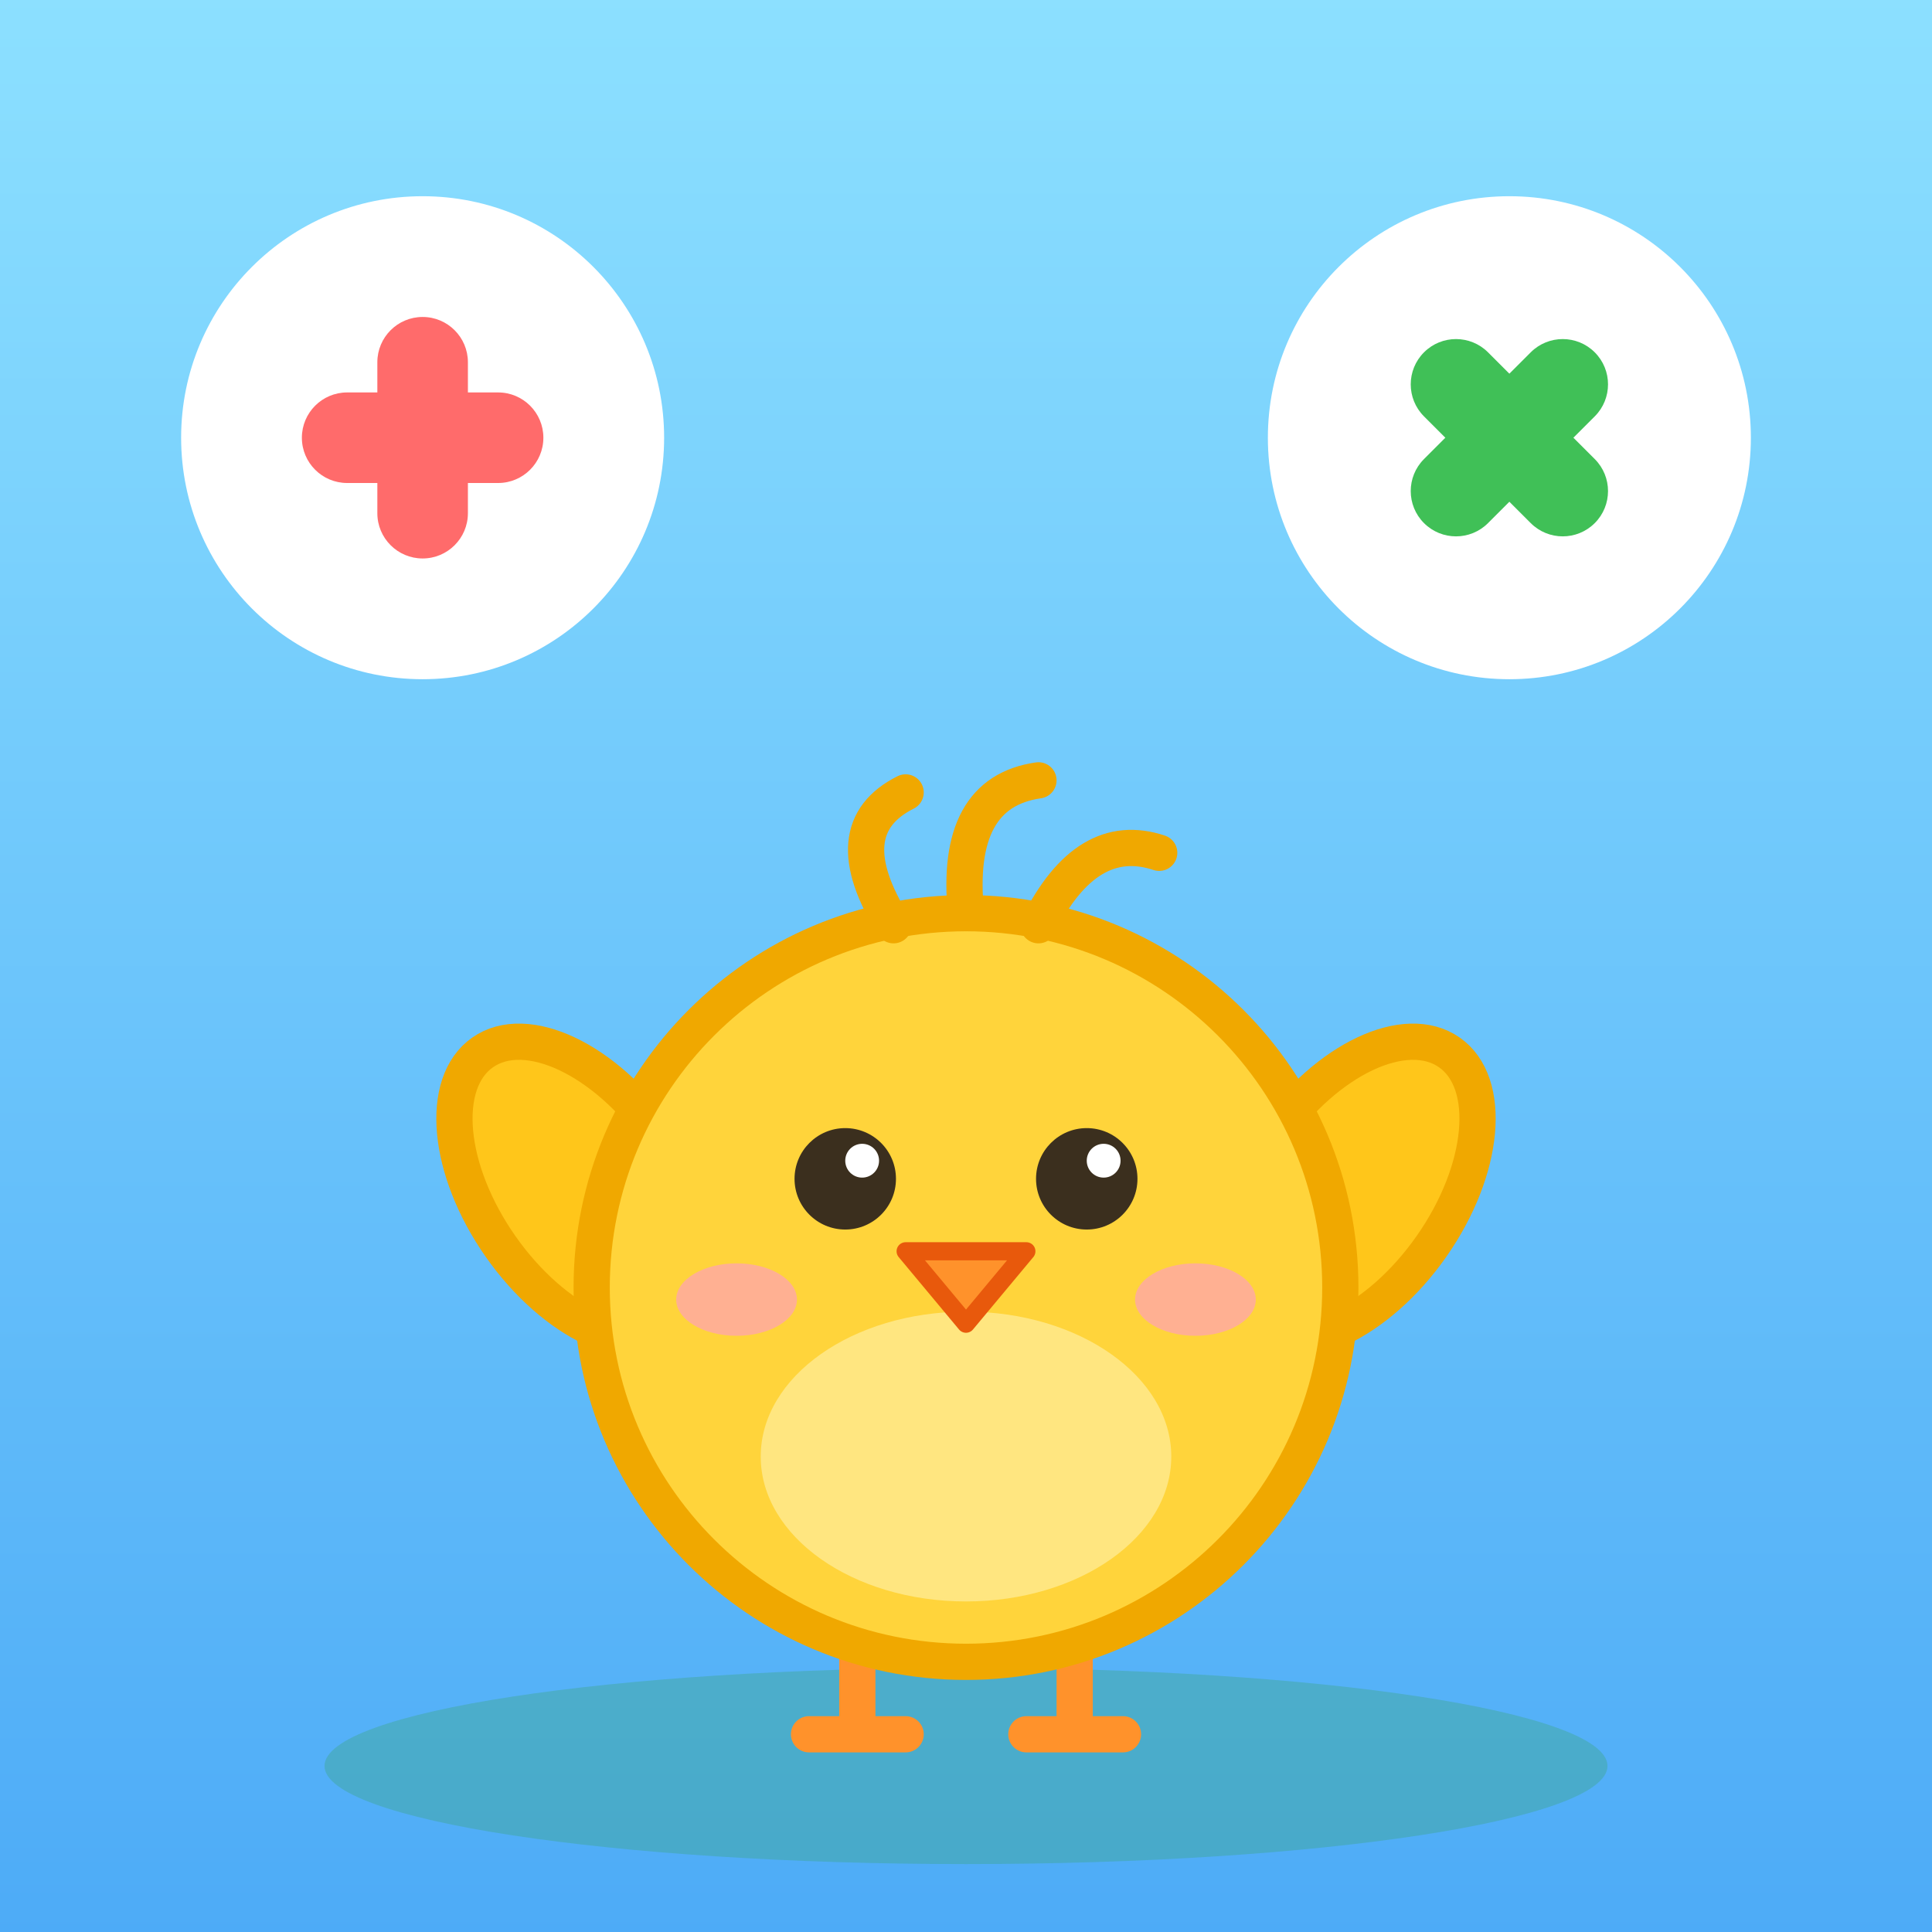
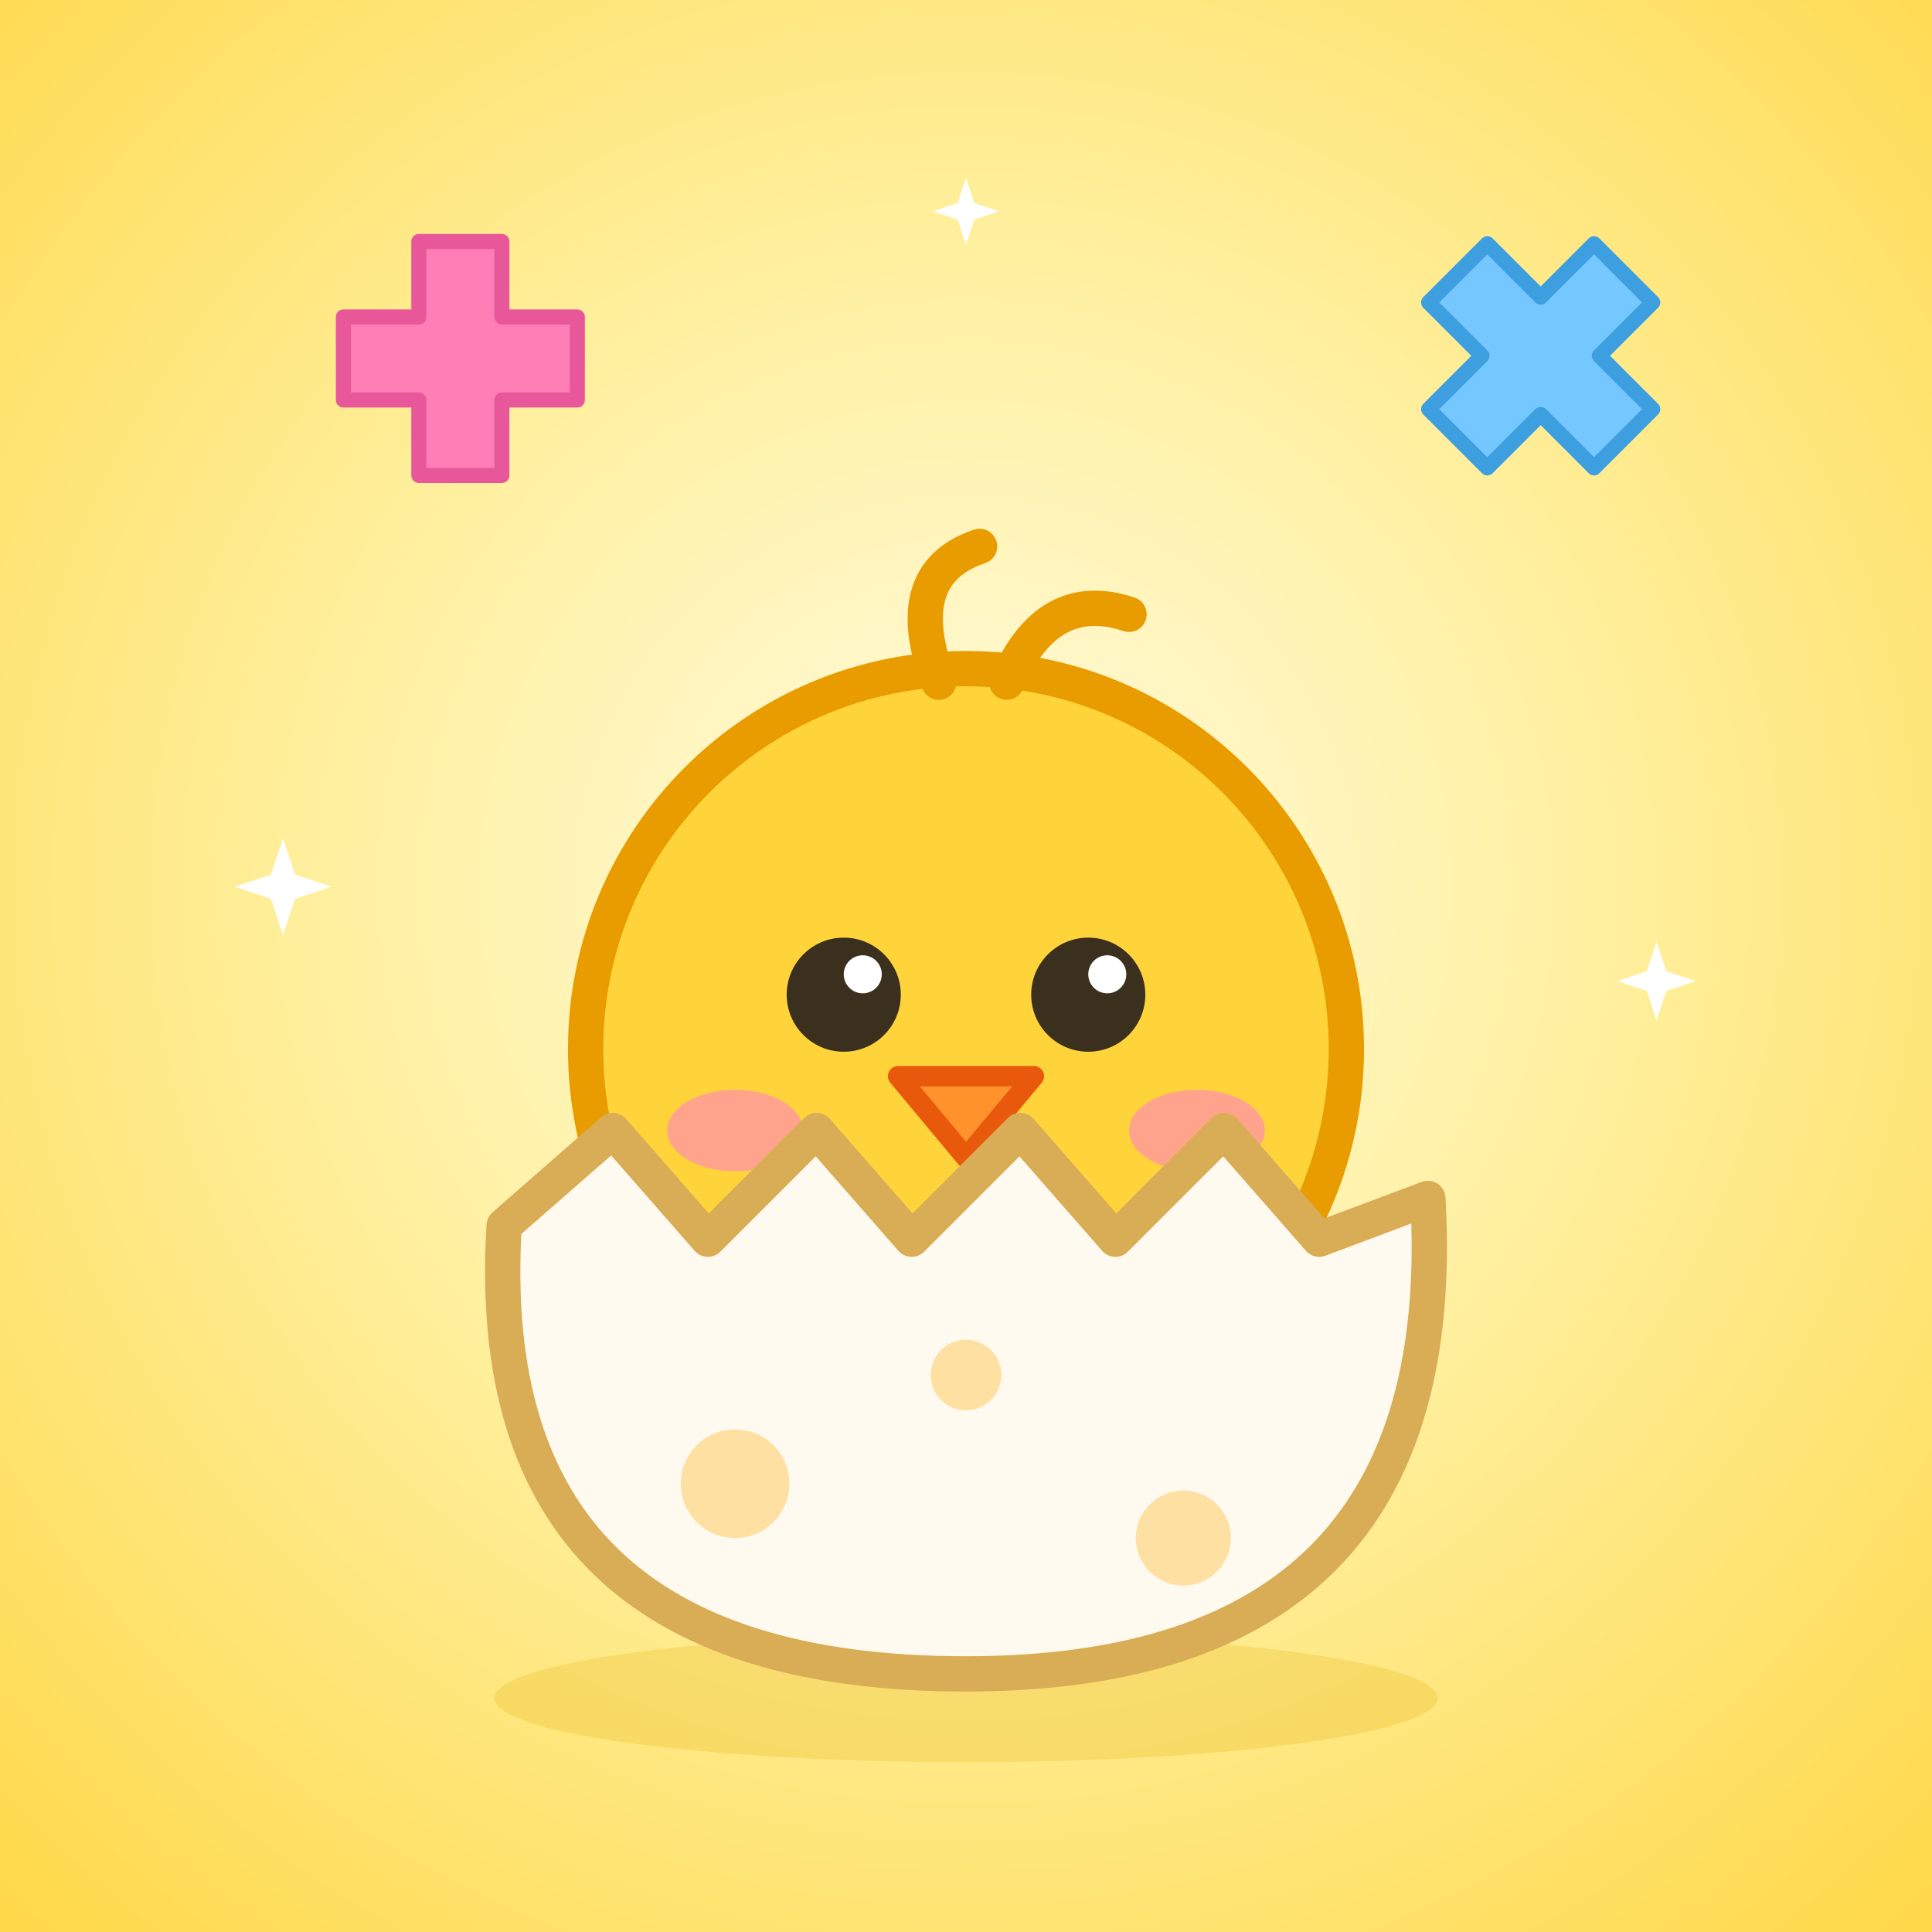
- <svg xmlns="http://www.w3.org/2000/svg" viewBox="0 0 512 512">
+ <svg xmlns="http://www.w3.org/2000/svg" viewBox="0 0 1024 1024">
  <defs>
-     <linearGradient id="sky" x1="0" y1="0" x2="0" y2="1">
-       <stop offset="0" stop-color="#8ce0ff" />
-       <stop offset="1" stop-color="#4dabf7" />
-     </linearGradient>
+     <radialGradient id="sun" cx=".5" cy=".46" r=".72">
+       <stop offset="0" stop-color="#fffbe0" />
+       <stop offset=".45" stop-color="#fff0a0" />
+       <stop offset="1" stop-color="#ffd94a" />
+     </radialGradient>
  </defs>
-   <rect width="512" height="512" fill="url(#sky)" />
+   <rect width="1024" height="1024" fill="url(#sun)" />
  <g id="art">
-     <ellipse cx="256" cy="468" rx="170" ry="26" fill="#2f9e44" opacity=".25" />
    <g fill="#fff">
-       <circle cx="112" cy="116" r="64" />
-       <circle cx="400" cy="116" r="64" />
+       <path transform="translate(150 470) scale(3.2)" d="M0 -8 L2 -2 L8 0 L2 2 L0 8 L-2 2 L-8 0 L-2 -2 Z" />
+       <path transform="translate(878 520) scale(2.6)" d="M0 -8 L2 -2 L8 0 L2 2 L0 8 L-2 2 L-8 0 L-2 -2 Z" />
+       <path transform="translate(512 112) scale(2.2)" d="M0 -8 L2 -2 L8 0 L2 2 L0 8 L-2 2 L-8 0 L-2 -2 Z" />
    </g>
-     <g fill="#ff6b6b">
-       <rect x="80" y="104" width="64" height="24" rx="12" />
-       <rect x="100" y="84" width="24" height="64" rx="12" />
+     <g fill="#ff7eb6" stroke="#e8579a" stroke-width="8" stroke-linejoin="round">
+       <path d="M182 168 h40 v-40 h44 v40 h40 v44 h-40 v40 h-44 v-40 h-40 z" />
    </g>
-     <g fill="#40c057" transform="rotate(45 400 116)">
-       <rect x="368" y="104" width="64" height="24" rx="12" />
-       <rect x="388" y="84" width="24" height="64" rx="12" />
+     <g fill="#74c7ff" stroke="#3d9fe0" stroke-width="8" stroke-linejoin="round" transform="rotate(45 818 190)">
+       <path d="M754 168 h40 v-40 h44 v40 h40 v44 h-40 v40 h-44 v-40 h-40 z" />
    </g>
-     <g transform="translate(96 162) scale(3.2)" stroke-linecap="round" stroke-linejoin="round">
-       <ellipse cx="18" cy="48" rx="8" ry="14" transform="rotate(-35 18 48)" fill="#ffc61a" stroke="#f0a800" stroke-width="3" />
-       <ellipse cx="82" cy="48" rx="8" ry="14" transform="rotate(35 82 48)" fill="#ffc61a" stroke="#f0a800" stroke-width="3" />
-       <path d="M41 86 v7 m-4 0 h8 M59 86 v7 m-4 0 h8" stroke="#ff922b" stroke-width="3" fill="none" />
-       <ellipse cx="50" cy="56" rx="31" ry="31" fill="#ffd43b" stroke="#f0a800" stroke-width="3" />
-       <ellipse cx="50" cy="70" rx="17" ry="12" fill="#ffe680" />
-       <path d="M44 26 q-5 -8 1 -11 M50 25 q-1 -10 6 -11 M56 26 q4 -8 10 -6" stroke="#f0a800" stroke-width="3" fill="none" />
-       <circle cx="40" cy="47" r="4.2" fill="#3b2f1e" />
-       <circle cx="41.4" cy="45.5" r="1.4" fill="#fff" />
-       <circle cx="60" cy="47" r="4.2" fill="#3b2f1e" />
-       <circle cx="61.4" cy="45.5" r="1.4" fill="#fff" />
-       <path d="M45 53 L55 53 L50 59 Z" fill="#ff922b" stroke="#e8590c" stroke-width="1.5" />
-       <ellipse cx="31" cy="57" rx="5" ry="3" fill="#ffa8a8" opacity=".8" />
-       <ellipse cx="69" cy="57" rx="5" ry="3" fill="#ffa8a8" opacity=".8" />
+     <ellipse cx="512" cy="900" rx="250" ry="34" fill="#e0a800" opacity=".22" />
+     <g transform="translate(152 196) scale(7.2)" stroke-linecap="round" stroke-linejoin="round">
+       <circle cx="50" cy="50" r="28" fill="#ffd43b" stroke="#e89c00" stroke-width="2.6" />
+       <path d="M48 23 q-3 -8 3 -10 M53 23 q3 -7 9 -5" stroke="#e89c00" stroke-width="2.6" fill="none" />
+       <circle cx="41" cy="46" r="4.2" fill="#3b2f1e" />
+       <circle cx="42.4" cy="44.5" r="1.4" fill="#fff" />
+       <circle cx="59" cy="46" r="4.2" fill="#3b2f1e" />
+       <circle cx="60.4" cy="44.5" r="1.4" fill="#fff" />
+       <path d="M45 52 L55 52 L50 58 Z" fill="#ff922b" stroke="#e8590c" stroke-width="1.5" />
+       <ellipse cx="33" cy="56" rx="5" ry="3" fill="#ff9a9a" opacity=".85" />
+       <ellipse cx="67" cy="56" rx="5" ry="3" fill="#ff9a9a" opacity=".85" />
+       <path d="M16 63 L24 56 L31 64 L39 56 L46 64 L54 56 L61 64 L69 56 L76 64 L84 61 Q86 96 50 96 Q14 96 16 63 Z" fill="#fffaf0" stroke="#d9ad55" stroke-width="2.6" />
+       <circle cx="33" cy="82" r="4" fill="#ffe0a3" />
+       <circle cx="66" cy="86" r="3.5" fill="#ffe0a3" />
+       <circle cx="50" cy="74" r="2.6" fill="#ffe0a3" />
    </g>
  </g>
</svg>
